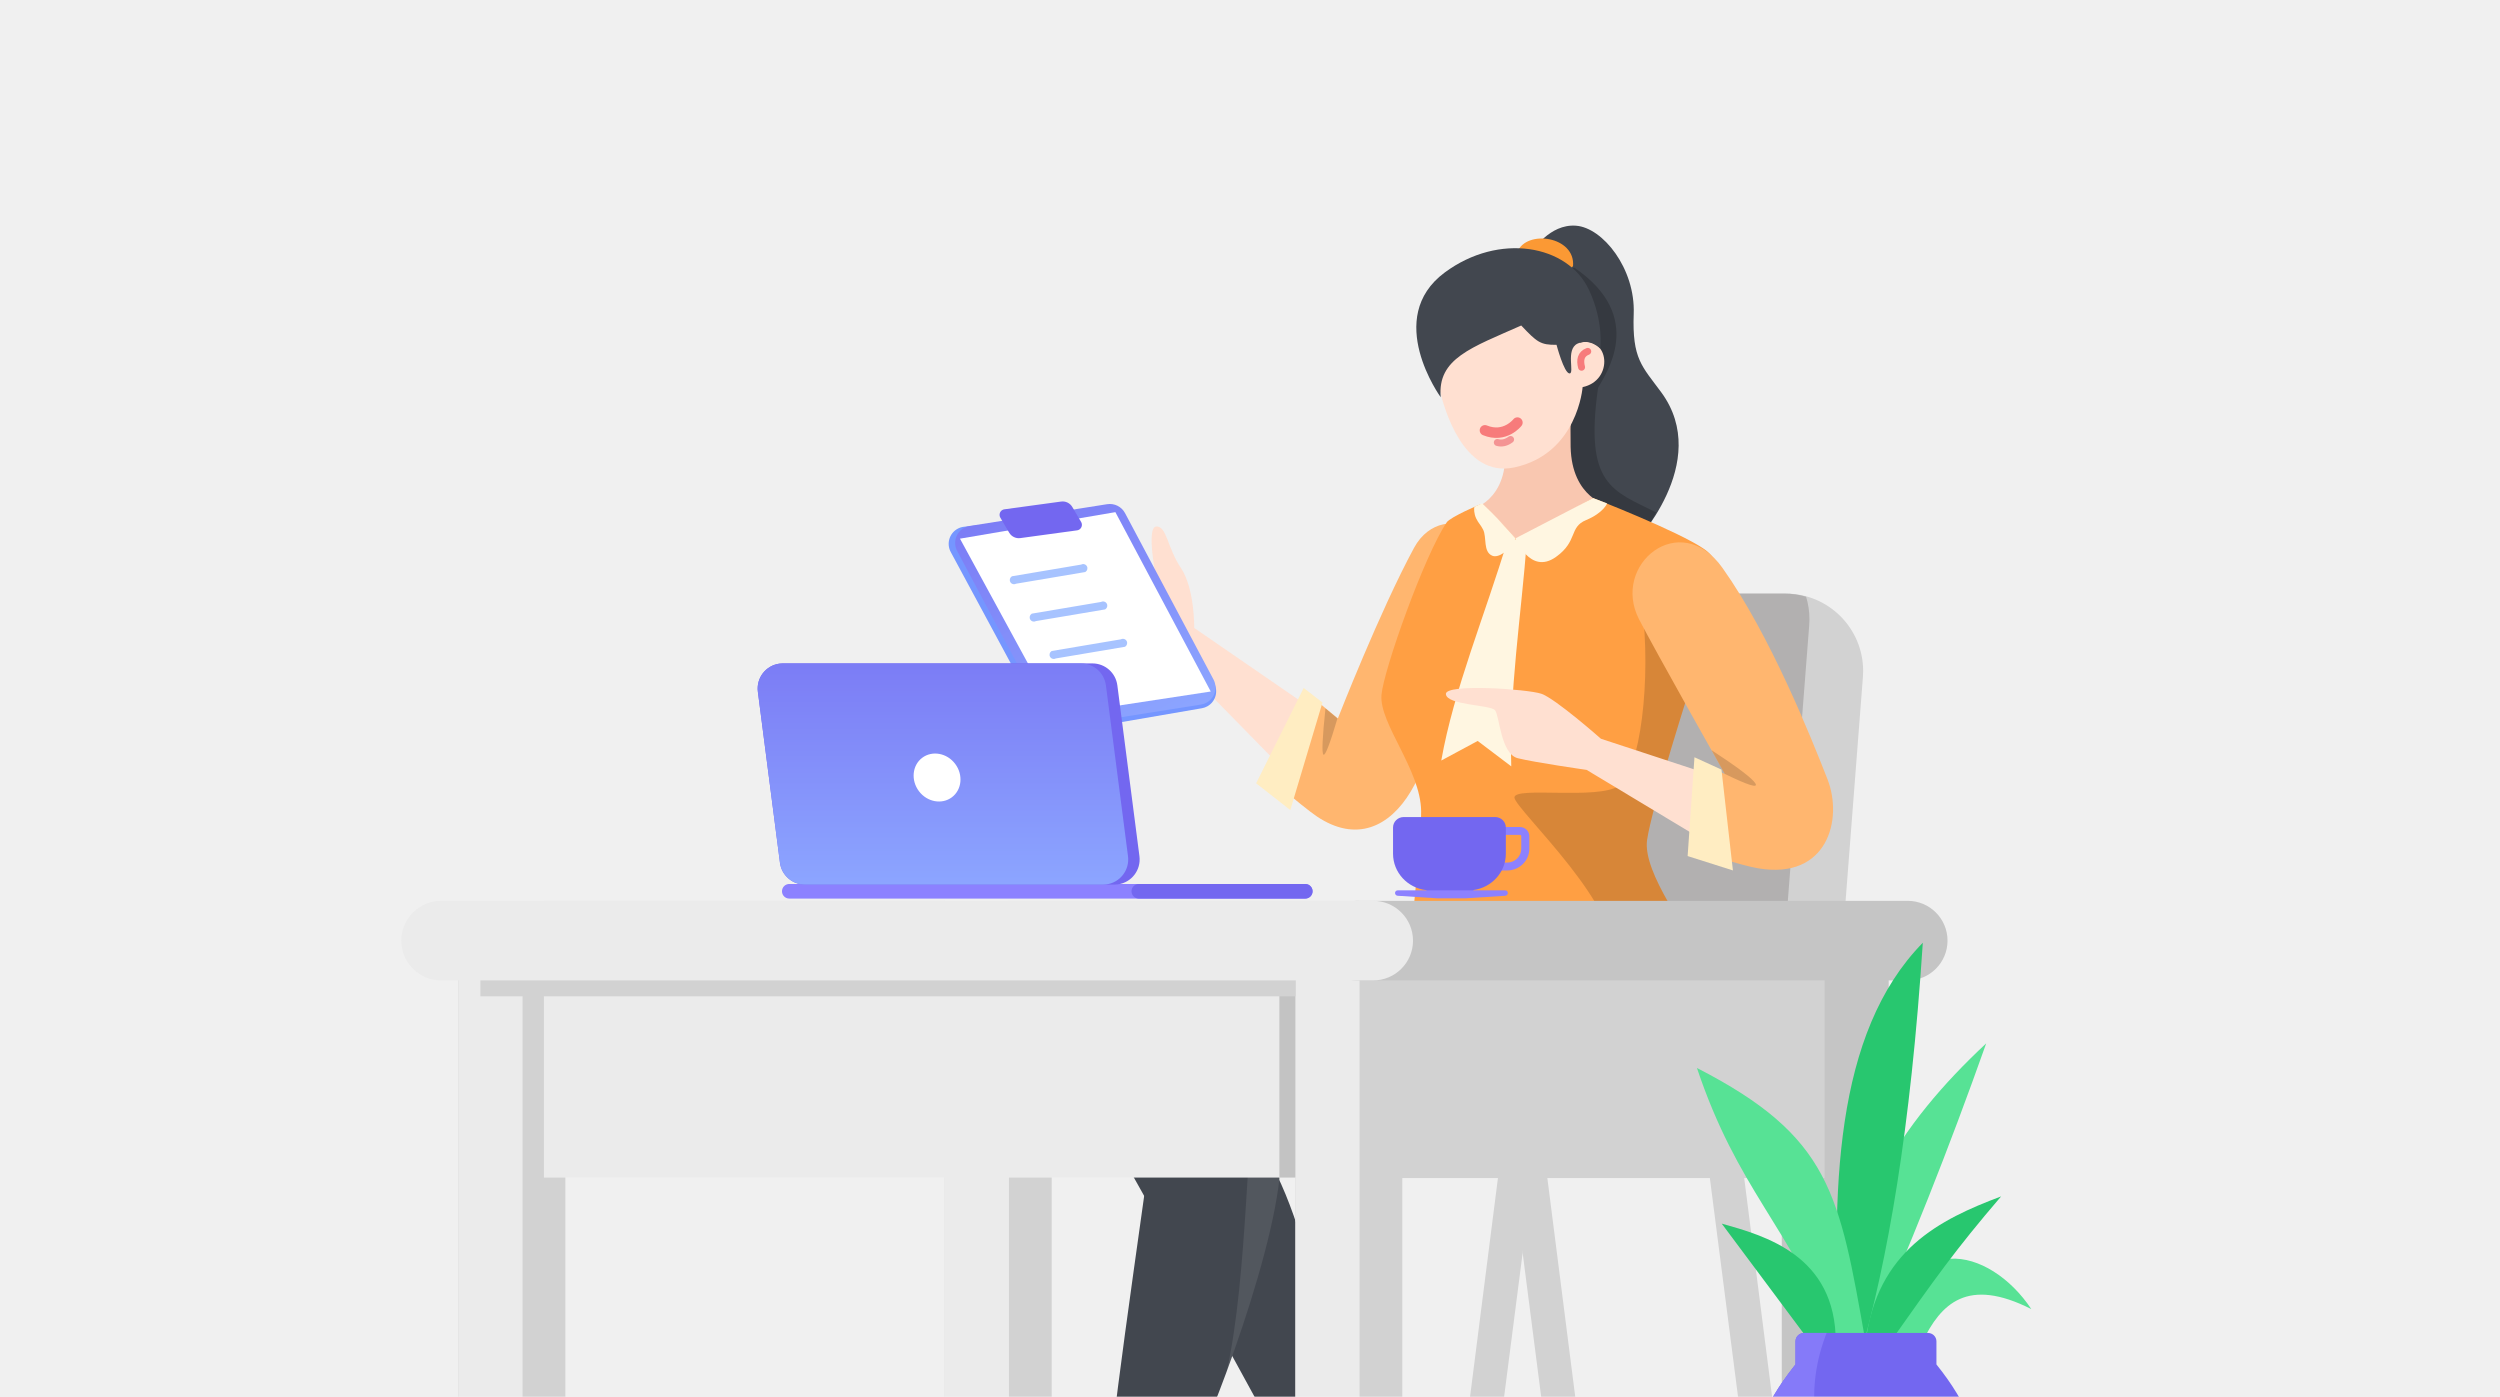
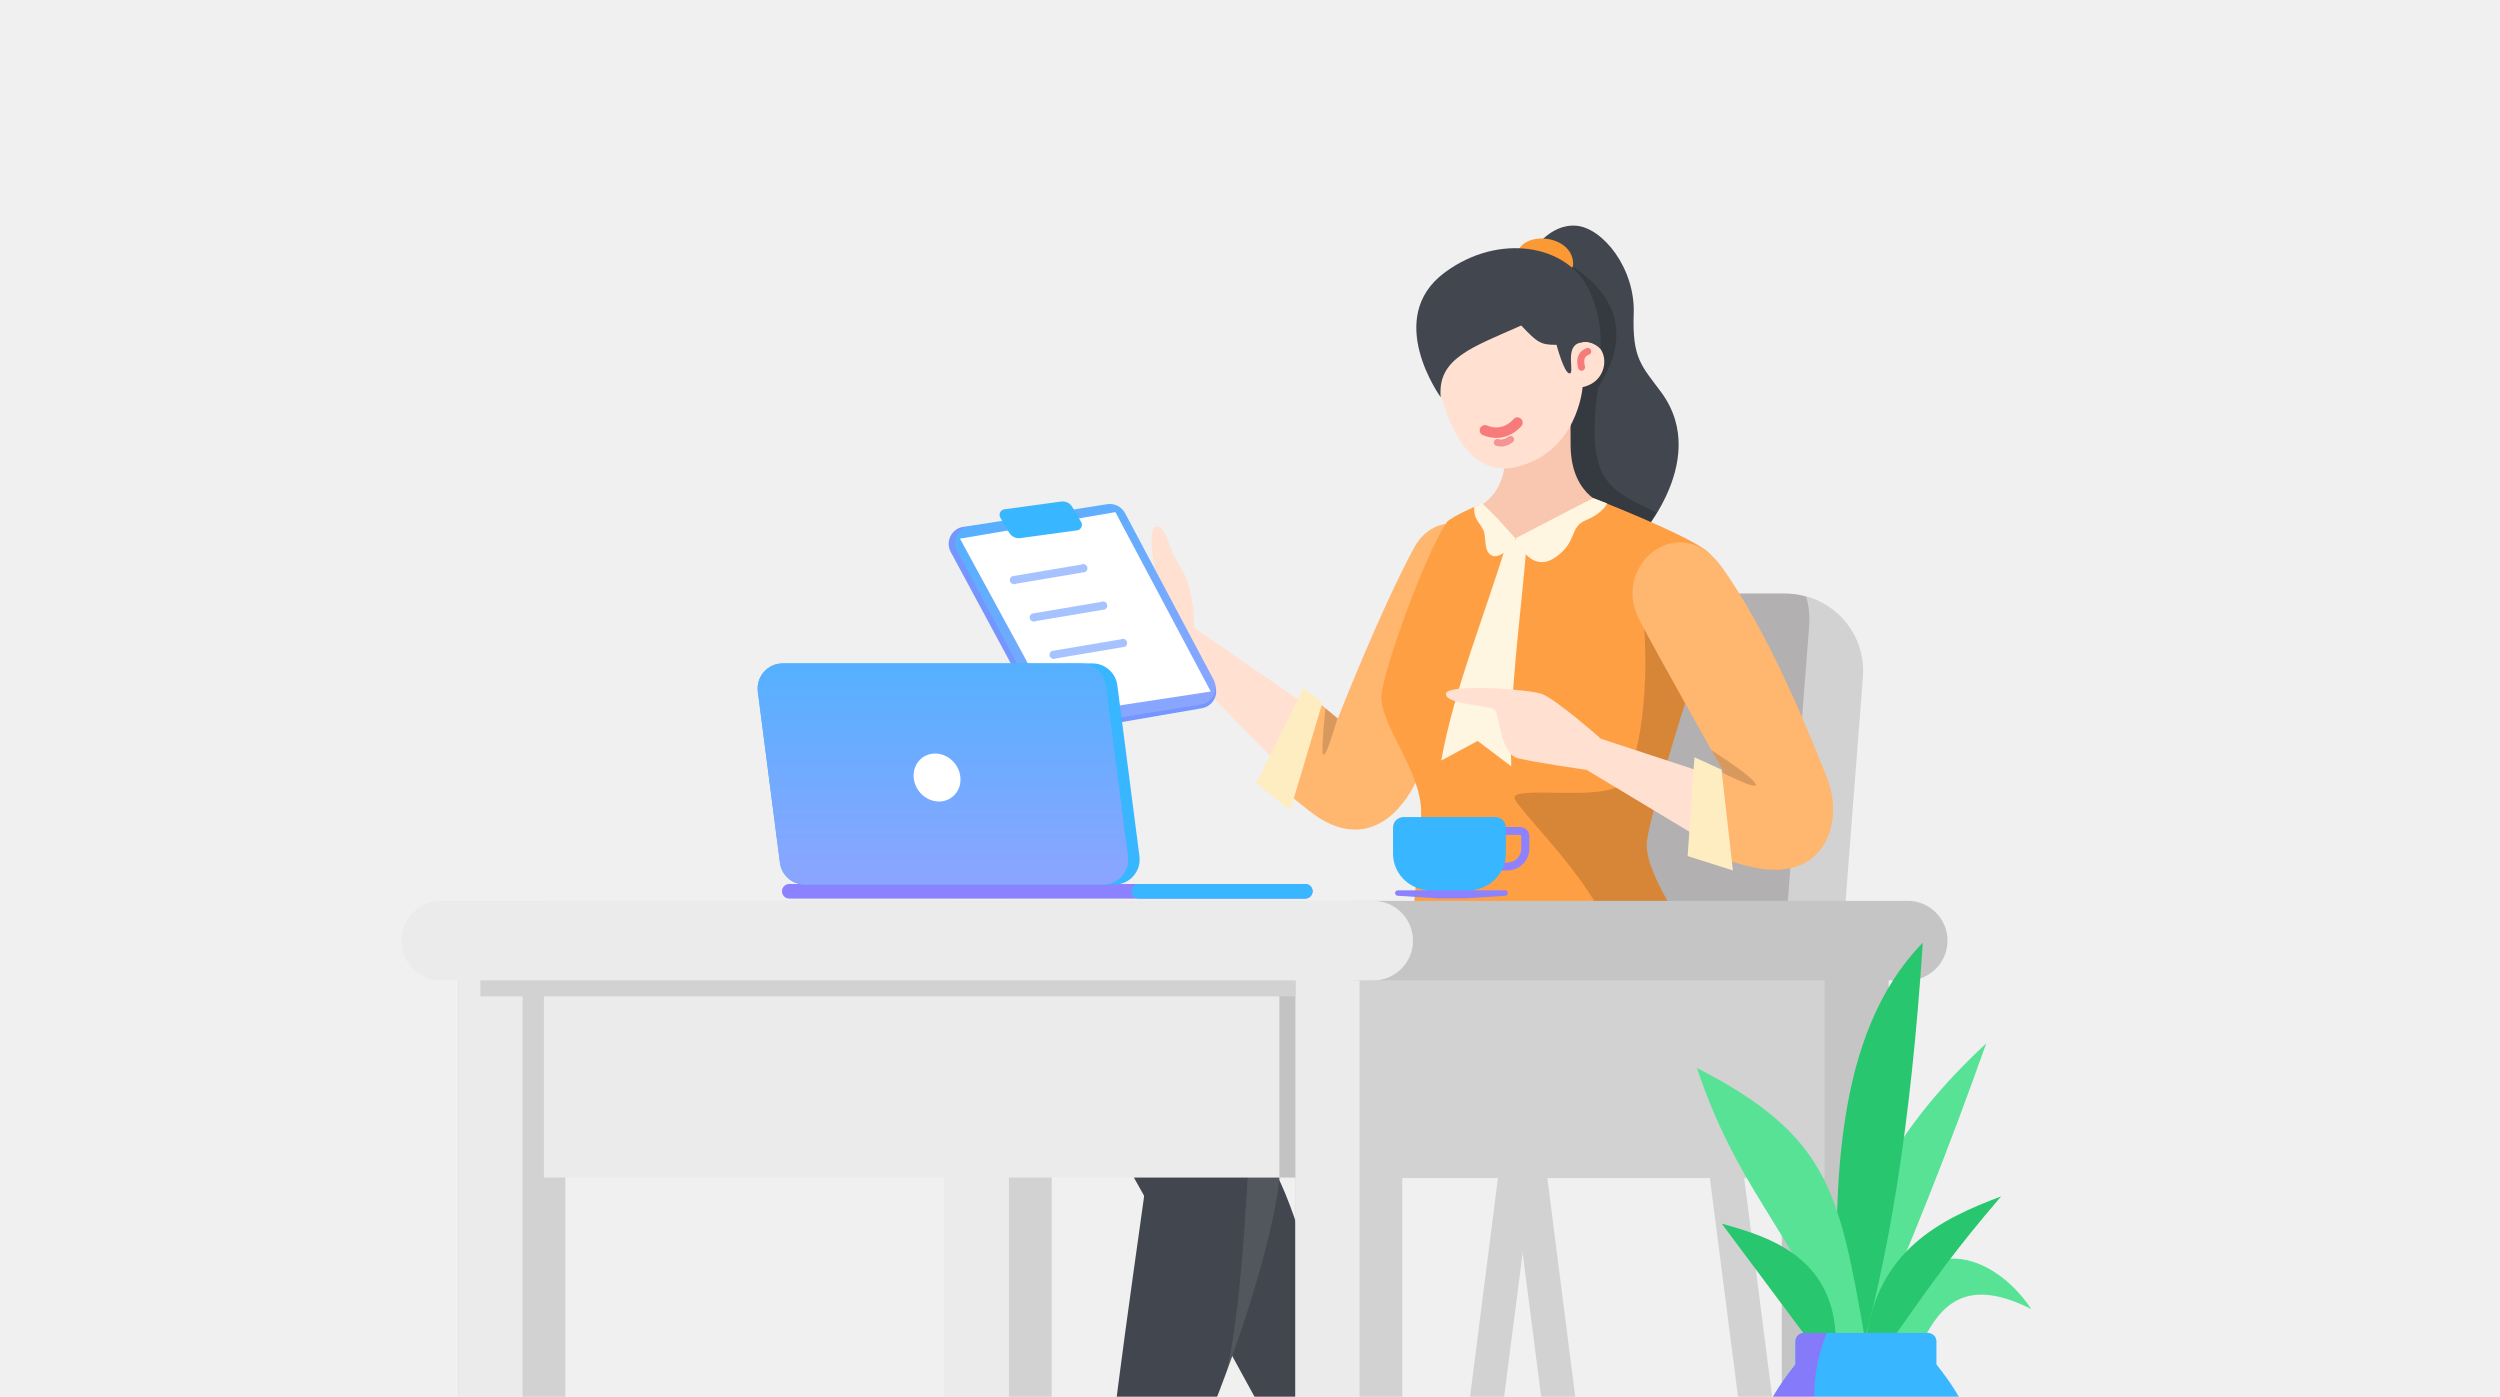
<svg xmlns="http://www.w3.org/2000/svg" xmlns:xlink="http://www.w3.org/1999/xlink" width="358px" height="200px" viewBox="0 0 358 200" version="1.1">
  <defs>
    <path d="M6,0 L352,0 C355.314,-6.08718376e-16 358,2.686 358,6 L358,200 L358,200 L0,200 L0,6 C-4.05812251e-16,2.686 2.686,6.08718376e-16 6,0 Z" id="path-1" />
    <linearGradient x1="68.669%" y1="-53.107%" x2="68.669%" y2="100%" id="linearGradient-3">
-       <stop stop-color="#7367F0" offset="0%" />
+       <stop stop-color="#38b6ff" offset="0%" />
      <stop stop-color="#8CA5FF" offset="100%" />
    </linearGradient>
    <linearGradient x1="68.669%" y1="-53.107%" x2="68.669%" y2="100%" id="linearGradient-4">
-       <stop stop-color="#7367F0" offset="0%" />
+       <stop stop-color="#38b6ff" offset="0%" />
      <stop stop-color="#8CA5FF" offset="100%" />
    </linearGradient>
    <path d="M7.952,0.064 L25.69,0.064 C26.366,0.064 26.914,0.603 26.914,1.268 L26.914,4.578 C31.399,10.144 33.642,15.71 33.642,21.277 C33.642,26.672 31.727,32.066 27.896,37.461 C27.668,37.784 27.293,37.976 26.894,37.976 L6.749,37.976 C6.349,37.976 5.975,37.784 5.746,37.461 C1.915,32.066 0,26.672 0,21.277 C0,15.815 2.159,10.354 6.477,4.893 L6.728,4.578 L6.728,1.268 C6.728,0.603 7.276,0.064 7.952,0.064 Z" id="path-5" />
  </defs>
  <g id="📝-Pages-New" stroke="none" stroke-width="1" fill="none" fill-rule="evenodd">
    <g id="Knowledge-Base" transform="translate(-670, -791)">
      <g id="Illustration" transform="translate(670, 791)">
        <mask id="mask-2" fill="white">
          <use xlink:href="#path-1" />
        </mask>
        <g id="Mask" />
        <g mask="url(#mask-2)">
          <g transform="translate(57, 30)">
            <g id="Chair4" transform="translate(121, 55)">
              <polygon id="Path" fill="#D2D2D2" points="38.077 71.363 28.831 143.879 33.679 143.815 42.925 72.042" />
              <polygon id="Path" fill="#D2D2D2" transform="translate(44.20678, 107.6211) scale(-1, 1) translate(-44.20678, -107.6211) " points="46.406 71.363 37.159 143.879 42.007 143.815 51.254 72.042" />
              <polygon id="Path" fill="#D2D2D2" transform="translate(72.39661, 107.6211) scale(-1, 1) translate(-72.39661, -107.6211) " points="74.596 71.363 65.349 143.879 70.197 143.815 79.444 72.042" />
              <path d="M0,75.186 C-5.12399906e-16,71.002 3.392,67.61 7.576,67.61 L36.218,67.61 C41.936,67.61 46.717,63.261 47.256,57.568 L51.76,10.042 C52.299,4.349 57.08,2.82683167e-15 62.798,0 L77.715,0 C83.839,6.51445281e-16 88.803,4.964 88.803,11.088 C88.803,11.374 88.792,11.659 88.77,11.944 L84.08,72.53 C83.633,78.304 78.817,82.762 73.025,82.762 L7.576,82.762 C3.392,82.762 5.12399906e-16,79.37 0,75.186 Z" id="Path" fill="#D2D2D2" />
              <path d="M77.51,-2.27373675e-13 C78.594,-2.27572851e-13 79.642,0.156 80.632,0.446 C80.945,1.469 81.113,2.555 81.113,3.68 C81.113,3.966 81.102,4.253 81.079,4.538 L76.394,64.893 C75.946,70.666 71.13,75.123 65.339,75.123 L0.071,75.123 L0.001,75.122 C0,75.073 9.36073955e-17,75.024 0,74.974 C6.90201459e-15,70.801 3.383,67.418 7.556,67.418 L36.107,67.418 C41.825,67.418 46.605,63.071 47.146,57.379 L51.645,10.039 C52.185,4.347 56.965,-2.24547053e-13 62.683,-2.27373675e-13 L77.51,-2.27373675e-13 Z" id="Combined-Shape" fill="#B2B0B0" />
            </g>
            <g id="Wom3.4" transform="translate(143, 100) scale(-1, 1) translate(-143, -100) translate(80, 0)">
              <g id="LLeg" transform="translate(28.09581, 104.5721)" fill="#42474F">
                <path d="M15.558,0.024 C22.487,0.333 61.05,8.844 68.057,10.29 C75.063,11.737 80.986,19.561 75.644,28.622 C69.643,38.793 54.16,67.679 50.401,74.191 C48.54,77.414 39.154,75.607 41.359,70.197 C45.469,60.113 47.378,34.78 57.857,25.544 C57.857,25.544 22.616,31.664 7.393,24.653 C-3.67,19.557 -1.167,-0.722 15.558,0.024 Z" id="Path" />
              </g>
              <g id="LArm" transform="translate(48.23367, 44.95087)">
                <path d="M43.754,14.969 C43.754,14.969 43.676,9.343 45.648,6.403 C47.62,3.463 47.698,0.34 49.191,0.442 C50.683,0.544 49.205,7.803 49.205,7.803 C49.205,7.803 51.099,7.081 52.459,6.168 C53.82,5.255 57.945,0.753 58.909,1.551 C60.543,2.91 57.911,10.578 56.477,12.111 C55.038,13.644 47.179,18.687 47.179,18.687 L27.93,38.329 L24.316,28.35 L43.754,14.969 Z" id="Path" fill="#FFE0D1" />
                <path d="M1.174,13.114 C4.398,20.574 10.299,34.278 12.732,38.367 C15.781,43.487 20.589,45.743 26.218,41.944 C27.214,41.272 29.23,39.651 32.266,37.082 L26.756,24.982 C24.374,26.944 23.183,27.925 23.183,27.925 C23.183,27.925 17.134,12.452 12.268,3.488 C8.054,-4.267 -3.732,1.772 1.174,13.114 Z" id="Path" fill="#FFB66F" />
                <path d="M23.245,27.933 C24.328,31.599 24.996,33.326 25.249,33.114 C25.503,32.902 25.406,30.696 24.959,26.496 L23.245,27.933 Z" id="Path" fill-opacity="0.16" fill="#000000" />
                <polygon id="Path-65" fill="#FFEDC2" points="25.387 25.652 29.994 41.05 34.888 37.217 28.077 23.567" />
              </g>
              <g id="Head" transform="translate(19.60132, 0)">
                <g id="Group-21" transform="translate(17.13841, 26.00611) rotate(12) translate(-17.13841, -26.00611) translate(4.638413, 2.506106)">
                  <path d="M15.016,2.524 C15.016,2.524 11.819,-0.875 8.127,0.216 C4.434,1.306 1.095,7.99 2.68,14.273 C4.258,20.557 3.073,21.85 1.159,26.085 C-3.983,37.477 9.656,46.638 9.656,46.638 L24.522,43.484 L19.211,15.738 L15.016,2.524 Z" id="Path" fill="#42474F" />
                  <path d="M9.606,6.059 C0.946,15.119 8.457,21.904 9.872,23.571 C14.734,36.855 10.866,38.412 5.454,42.76 L8.364,46.078 L16.706,42.599 L16.438,5.331 L9.606,6.059 Z" id="Path-50" fill-opacity="0.199" fill="#000000" />
                </g>
                <path d="M13.051,42.433 C13.051,42.433 18.329,41.374 18.485,33.986 C18.642,26.597 17.773,24.075 17.773,24.075 L27.726,23.895 C27.726,23.895 27.835,32.13 27.836,35.109 C27.841,42.351 33.426,43.191 33.426,43.191 C33.426,43.191 32.265,48.92 23.246,49.426 C16.204,49.822 13.051,42.433 13.051,42.433 Z" id="Path" fill="#F9C7B0" />
                <g id="Group-20" transform="translate(27.08848, 21.33915) rotate(12) translate(-27.08848, -21.33915) translate(13.58848, 5.339154)">
                  <path d="M1.995,4.913 C0.754,0.819 7.424,-1.657 9.383,1.292 C9.383,1.292 10.344,4.087 8.341,5.683 C5.631,7.835 1.995,4.913 1.995,4.913 Z" id="Path" fill="#FB9934" />
                  <path d="M3.36,15.846 C-1.08,15.674 -0.356,22.161 4.257,22.152 C4.257,22.152 6.936,31.367 16.237,31.367 C23.791,31.367 24.282,20.627 24.351,18.484 C24.425,16.2 24.434,8.695 24.434,8.695 L3.187,8.685 L3.36,15.846 Z" id="Path" fill="#FFE0D1" />
                  <path d="M5.69,19.846 C6.446,19.639 6.651,15.451 6.651,15.451 C8.913,15.003 9.311,14.493 11.02,11.694 C18.613,13.309 23.767,13.802 24.434,19.35 C24.434,19.35 30.136,6.54 20.146,1.987 C11.358,-2.013 2.087,1.745 0.469,8.729 C-0.677,13.659 0.637,17.28 0.637,17.28 C0.637,17.28 1.788,15.451 3.677,15.908 C5.567,16.365 4.934,20.052 5.69,19.846 Z" id="Path" fill="#42474F" />
                  <path d="M14.608,24.436 C14.608,24.436 16.137,26.901 19.119,26.027" id="Path" stroke="#F77B7B" stroke-width="1.5" stroke-linecap="round" transform="translate(16.86349, 25.32509) rotate(-18) translate(-16.86349, -25.32509) " />
                  <path d="M15.903,27.378 C16.603,27.671 17.267,27.671 17.848,27.334" id="Path" stroke="#F49494" stroke-linecap="round" transform="translate(16.87519, 27.46345) rotate(2) translate(-16.87519, -27.46345) " />
                  <path d="M3.565,19.444 C3.844,18.44 3.72,17.563 2.721,17.162" id="Path-8" stroke="#F77B7B" stroke-linecap="round" transform="translate(3.207757, 18.30307) rotate(-13) translate(-3.207757, -18.30307) " />
                </g>
              </g>
              <g id="Group-19" transform="translate(16.70562, 41.32406)">
                <path d="M34.241,0.88 C34.362,0.874 38.619,2.737 39.109,3.456 C42.302,8.137 48.165,24.612 48.466,28.186 C48.807,32.308 42.859,38.875 42.786,44.843 C42.721,50.812 45.33,68.784 44.318,70.463 C43.314,72.141 36.716,80.116 35.339,80.148 C33.955,80.181 32.921,75.994 30.824,76.085 C28.735,76.176 24.379,81.727 22.501,81.688 C20.631,81.647 1.248,69.377 2.729,65.882 C4.219,62.386 11.134,53.698 10.429,48.935 C9.733,44.173 4.171,26.592 2.163,20.609 C0.163,14.625 -1.448,9.859 2.284,7.284 C6.017,4.71 18.161,0 18.161,0 L29.035,6.078 C29.035,6.078 33.61,0.91 34.241,0.88 Z" id="Path" fill="#FF9F43" />
                <path d="M30.375,5.909 C33.636,16.745 38.112,27.423 39.904,37.585 L34.69,34.778 L29.881,38.419 C30.221,27.854 28.446,16.762 27.63,5.909 L30.375,5.909 Z" id="Path" fill="#FFF6E1" />
                <path d="M11.326,14.23 L11.202,15.106 C9.741,25.988 11.47,39.194 14.467,41.208 C17.525,43.265 29.43,41.247 29.43,42.875 C29.43,44.504 12.978,59.43 15.679,66.566 C17.164,70.489 16.667,73.978 14.187,77.033 L13.468,76.549 C7.848,72.741 1.883,67.879 2.729,65.882 C4.219,62.386 11.134,53.698 10.429,48.935 C9.761,44.363 4.608,27.978 2.42,21.381 L1.723,19.289 C0.913,16.837 0.239,14.615 0.076,12.698 L0.579,12.373 C8.614,7.226 12.197,7.845 11.326,14.23 L11.326,14.23 Z" id="Path" fill-opacity="0.16" fill="#000000" />
                <path d="M16.154,0.767 L18.161,0 L29.274,5.763 C29.274,5.763 27.184,11.076 23.484,8.43 C20.312,6.168 21.65,4.177 19.164,3.15 C16.687,2.123 16.154,0.767 16.154,0.767 Z" id="Path" fill="#FFF6E1" />
                <path d="M29.274,5.763 C30.079,7.551 31.717,8.596 32.563,8.271 C33.961,7.734 33.361,5.597 33.912,4.518 C34.306,3.752 34.561,3.636 34.906,2.917 C35.227,2.257 35.24,1.466 35.158,1.247 L34.065,0.751 C33.063,1.694 32.329,2.417 31.863,2.917 C31.283,3.541 30.419,4.49 29.274,5.763 Z" id="Path" fill="#FFF6E1" />
              </g>
              <g id="RArm" transform="translate(0, 47.66368)">
                <path d="M33.745,28.126 C33.745,28.126 40.288,22.348 42.29,21.678 C44.293,21.007 56.022,20.202 55.949,21.717 C55.864,23.34 49.564,23.247 48.912,24.045 C48.259,24.844 48.11,30.302 45.643,30.915 C43.18,31.528 35.798,32.584 35.798,32.584 L18.138,43.213 L17.383,33.501 L33.745,28.126 Z" id="Path" fill="#FFE0D1" />
                <path d="M16.341,3.661 C9.448,13.369 3.563,28.156 1.304,33.921 C-0.955,39.686 1.324,48.381 11.257,46.674 C12.375,46.482 14.188,46.001 16.696,45.23 L19.07,31.878 C17.029,32.733 16.008,33.161 16.008,33.161 C16.008,33.161 25.88,15.699 28.291,11.017 C32.318,3.2 22.412,-4.892 16.341,3.661 Z" id="Path" fill="#FFB66F" />
                <path d="M16.008,33.161 C12.665,34.79 11.204,35.247 11.624,34.53 C12.045,33.813 14.137,32.225 17.9,29.765 L16.008,33.161 Z" id="Path" fill-opacity="0.16" fill="#000000" />
                <polygon id="Path-64" fill="#FFEDC2" points="16.486 32.544 14.847 46.982 21.331 44.925 20.353 30.776" />
              </g>
              <g id="RLeg" transform="translate(15.94627, 101.5411)">
                <path d="M6.757,0.134 C-1.984,13.276 -1.129,22.783 9.321,28.653 C22.707,36.172 63.994,27.364 63.994,27.364 C63.994,27.364 63.262,33.248 63.994,38.496 C65.907,52.202 75.004,75.037 76.928,77.906 C79.59,81.874 87.697,78.881 87.85,75.577 C88.003,72.274 81.738,30.078 80.785,22.032 C79.838,13.985 76.846,12.816 68.106,10.617 C66.099,10.111 42.356,4.223 40.181,4.395 C27.723,5.378 16.581,3.957 6.757,0.134 Z" id="Path" fill="#42474F" />
                <path d="M16.28,26.462 C29.834,27.977 65.717,24.853 67.158,26.273 C68.534,27.628 68.304,51.208 71.391,64.855 C68.35,56.586 65.059,46.126 63.994,38.496 C63.262,33.248 63.994,27.364 63.994,27.364 L62.592,27.644 C55.277,29.062 21.363,35.15 9.321,28.653 C2.258,24.842 -0.475,18.942 1.123,10.952 C3.049,20.377 8.102,25.547 16.28,26.462 Z" id="Path" fill-opacity="0.192" fill="#FFFFFF" opacity="0.44" />
                <ellipse id="Oval" fill-opacity="0.192" fill="#FFFFFF" transform="translate(86.56548, 23.11196) rotate(13) translate(-86.56548, -23.11196) " cx="86.565" cy="23.112" rx="2.278" ry="4.168" />
                <ellipse id="Oval" fill-opacity="0.192" fill="#FFFFFF" transform="translate(75.93463, 20.45977) rotate(-16) translate(-75.93463, -20.45977) " cx="75.935" cy="20.46" rx="3.037" ry="4.547" />
              </g>
            </g>
            <g id="Example-Task1" transform="translate(97.77145, 58.16383) rotate(-28) translate(-97.77145, -58.16383) translate(85.27145, 37.16383)">
              <g id="Group-3" transform="translate(-0, -0)">
                <path d="M3.716,1.906 L22.562,9.467 C23.474,9.833 24.082,10.706 24.108,11.688 L24.819,38.439 C24.855,39.799 23.781,40.931 22.421,40.967 C22.137,40.975 21.855,40.933 21.585,40.845 L2.19,34.461 C1.184,34.13 0.502,33.193 0.496,32.135 L0.334,4.207 C0.326,2.846 1.423,1.737 2.784,1.729 C3.103,1.727 3.42,1.787 3.716,1.906 Z" id="Rectangle" fill="#7596FF" fill-rule="nonzero" />
                <path d="M4.482,2.186 L23.325,8.676 C24.32,9.019 24.987,9.954 24.987,11.006 L24.987,37.988 C24.987,39.348 23.884,40.452 22.523,40.452 C22.25,40.452 21.979,40.406 21.72,40.317 L2.877,33.827 C1.883,33.484 1.216,32.549 1.216,31.497 L1.216,4.515 C1.216,3.155 2.319,2.051 3.68,2.051 C3.953,2.051 4.224,2.097 4.482,2.186 Z" id="Rectangle" fill="url(#linearGradient-3)" />
                <polygon id="Rectangle" fill="#FFFFFF" fill-rule="nonzero" points="2.399 3.14 23.831 10.235 23.831 39.326 2.691 31.91" />
-                 <path d="M9.99,2.414 L17.686,5.25 C18.291,5.473 18.703,6.037 18.731,6.682 L18.84,9.177 C18.859,9.618 18.517,9.992 18.075,10.011 C17.969,10.016 17.863,9.999 17.764,9.962 L10.068,7.126 C9.463,6.903 9.051,6.339 9.023,5.695 L8.914,3.199 C8.895,2.758 9.238,2.384 9.679,2.365 C9.785,2.361 9.891,2.377 9.99,2.414 Z" id="Rectangle" fill="#7367F0" fill-rule="nonzero" />
+                 <path d="M9.99,2.414 L17.686,5.25 C18.291,5.473 18.703,6.037 18.731,6.682 L18.84,9.177 C18.859,9.618 18.517,9.992 18.075,10.011 C17.969,10.016 17.863,9.999 17.764,9.962 L10.068,7.126 C9.463,6.903 9.051,6.339 9.023,5.695 L8.914,3.199 C8.895,2.758 9.238,2.384 9.679,2.365 C9.785,2.361 9.891,2.377 9.99,2.414 Z" id="Rectangle" fill="#38b6ff" fill-rule="nonzero" />
                <path d="M15.985,14.567 C16.321,14.567 16.593,14.839 16.593,15.173 C16.593,15.484 16.358,15.74 16.056,15.775 L15.985,15.779 L6.456,12.605 C6.12,12.605 5.848,12.334 5.848,11.999 C5.848,11.688 6.083,11.432 6.385,11.397 L6.456,11.393 L15.985,14.567 Z" id="Path" fill="#A7C3FF" />
                <path d="M15.985,20.628 C16.321,20.628 16.593,20.899 16.593,21.234 C16.593,21.545 16.358,21.801 16.056,21.836 L15.985,21.84 L6.456,18.666 C6.12,18.666 5.848,18.394 5.848,18.06 C5.848,17.749 6.083,17.493 6.385,17.458 L6.456,17.454 L15.985,20.628 Z" id="Path" fill="#A7C3FF" />
                <path d="M15.985,26.689 C16.321,26.689 16.593,26.96 16.593,27.295 C16.593,27.605 16.358,27.862 16.056,27.897 L15.985,27.901 L6.456,24.726 C6.12,24.726 5.848,24.455 5.848,24.12 C5.848,23.809 6.083,23.553 6.385,23.518 L6.456,23.514 L15.985,26.689 Z" id="Path" fill="#A7C3FF" />
              </g>
            </g>
            <g id="Group-26" transform="translate(0, 99)">
              <g id="Group-25" transform="translate(8.649351, 0)">
                <polygon id="Rectangle" fill="#D2D2D2" points="69.648 3.799 84.956 3.799 84.956 100.493 69.648 100.493" />
                <polygon id="Rectangle" fill="#EBEBEB" points="69.648 -1.78512303e-13 78.833 -1.78512303e-13 78.833 100.493 69.648 100.493" />
                <polygon id="Rectangle" fill="#D2D2D2" points="1.05161699e-15 3.799 75.777 3.799 75.777 32.801 15.308 32.801 15.308 100.493 1.05161699e-15 100.493" />
                <polygon id="Rectangle" fill="#EBEBEB" points="1.01974981e-15 3.799 9.185 3.799 9.185 100.493 1.01974981e-15 100.493" />
              </g>
              <g id="Group-25">
                <polygon id="Rectangle" fill="#C5C5C5" points="198.15 3.799 213.459 3.799 213.459 100.493 198.15 100.493" />
                <polygon id="Rectangle" fill="#D2D2D2" points="128.503 3.799 204.28 3.799 204.28 39.699 143.811 39.699 143.811 100.493 128.503 100.493" />
                <polygon id="Rectangle" fill="#EBEBEB" points="20.89 -2.81575148e-13 137.599 -4.04882098e-13 137.599 39.628 20.89 39.628" />
                <polygon id="Rectangle" fill="#C3C3C3" points="126.207 3.799 135.392 3.799 135.392 39.628 126.207 39.628" />
                <polygon id="Rectangle" fill="#EBEBEB" points="128.503 3.799 137.688 3.799 137.688 100.493 128.503 100.493" />
                <path d="M137.299,0 L216.186,0 C219.333,2.97461293e-15 221.885,2.551 221.885,5.698 C221.885,8.845 219.333,11.396 216.186,11.396 L137.299,11.396 C134.152,11.396 131.601,8.845 131.601,5.698 C131.601,2.551 134.152,5.7810075e-16 137.299,0 Z" id="Rectangle" fill="#C5C5C5" />
                <polygon id="Rectangle" fill="#D2D2D2" points="11.794 2.279 128.503 2.279 128.503 13.676 11.794 13.676" />
                <path d="M6.164,-1.78139615e-14 L139.644,-1.78139615e-14 C142.791,6.58155786e-15 145.342,2.551 145.342,5.698 C145.342,8.845 142.791,11.396 139.644,11.396 L6.164,11.396 C3.017,11.396 0.466,8.845 0.466,5.698 C0.466,2.551 3.017,-1.90122176e-14 6.164,-1.78139615e-14 Z" id="Rectangle" fill="#EBEBEB" />
              </g>
            </g>
            <g id="Cup" transform="translate(152, 93) scale(-1, 1) translate(-152, -93) translate(142, 87)">
              <path d="M5.196,1.431 L1.346,1.431 C0.603,1.431 0,2.018 0,2.743 L0,4.541 C0,6.259 1.428,7.651 3.19,7.651 L5.196,7.651 C5.514,7.651 5.773,7.4 5.773,7.089 C5.773,6.778 5.514,6.526 5.196,6.526 L3.19,6.526 C2.065,6.526 1.154,5.638 1.154,4.541 L1.154,2.743 C1.154,2.64 1.24,2.556 1.346,2.556 L5.196,2.556 C5.514,2.556 5.773,2.304 5.773,1.993 C5.773,1.683 5.514,1.431 5.196,1.431 Z" id="Path" fill="#8C81FF" />
-               <path d="M17.979,0 C18.828,0 19.517,0.672 19.517,1.5 L19.517,5.25 C19.517,7.95 17.427,10.174 14.738,10.467 L14.737,11.25 L8.003,11.25 L8.003,10.45 C5.382,10.096 3.363,7.903 3.363,5.25 L3.363,1.5 C3.363,0.672 4.052,0 4.902,0 L17.979,0 Z" id="Path" fill="#7367F0" />
+               <path d="M17.979,0 C18.828,0 19.517,0.672 19.517,1.5 L19.517,5.25 C19.517,7.95 17.427,10.174 14.738,10.467 L14.737,11.25 L8.003,11.25 L8.003,10.45 C5.382,10.096 3.363,7.903 3.363,5.25 L3.363,1.5 C3.363,0.672 4.052,0 4.902,0 L17.979,0 Z" id="Path" fill="#38b6ff" />
              <path d="M3.452,10.5 L18.856,10.5 C19.063,10.5 19.231,10.668 19.231,10.875 C19.231,11.086 19.067,11.261 18.857,11.274 L13.196,11.641 L13.196,11.641 L9.157,11.641 L3.451,11.274 C3.241,11.261 3.077,11.086 3.077,10.875 C3.077,10.668 3.245,10.5 3.452,10.5 Z" id="Rectangle" fill="#8C81FF" />
            </g>
            <g id="FacingBack-Laptop3" transform="translate(51, 65)">
              <path d="M5.027,31.585 L78.915,31.585 C79.493,31.585 79.961,32.053 79.961,32.631 C79.961,33.209 79.493,33.677 78.915,33.677 L5.027,33.677 C4.45,33.677 3.981,33.209 3.981,32.631 C3.981,32.053 4.45,31.585 5.027,31.585 Z" id="Rectangle" fill="#8C81FF" />
-               <path d="M55.078,31.585 L78.915,31.585 C79.493,31.585 79.961,32.053 79.961,32.631 C79.961,33.209 79.493,33.677 78.915,33.677 L55.078,33.677 C54.5,33.677 54.032,33.209 54.032,32.631 C54.032,32.053 54.5,31.585 55.078,31.585 Z" id="Rectangle" fill="#7367F0" />
-               <path d="M4.095,0 L48.433,0 C50.243,-7.76541381e-16 51.772,1.344 52.004,3.138 L55.168,27.614 C55.423,29.586 54.031,31.391 52.059,31.646 C51.906,31.665 51.752,31.675 51.597,31.675 L7.26,31.675 C5.45,31.675 3.921,30.332 3.689,28.537 L0.525,4.062 C0.27,2.09 1.662,0.285 3.634,0.03 C3.787,0.01 3.941,2.8351131e-17 4.095,0 Z" id="Rectangle" fill="#7367F0" />
+               <path d="M55.078,31.585 L78.915,31.585 C79.493,31.585 79.961,32.053 79.961,32.631 C79.961,33.209 79.493,33.677 78.915,33.677 L55.078,33.677 C54.5,33.677 54.032,33.209 54.032,32.631 C54.032,32.053 54.5,31.585 55.078,31.585 Z" id="Rectangle" fill="#38b6ff" />
+               <path d="M4.095,0 L48.433,0 C50.243,-7.76541381e-16 51.772,1.344 52.004,3.138 L55.168,27.614 C55.423,29.586 54.031,31.391 52.059,31.646 C51.906,31.665 51.752,31.675 51.597,31.675 L7.26,31.675 C5.45,31.675 3.921,30.332 3.689,28.537 L0.525,4.062 C0.27,2.09 1.662,0.285 3.634,0.03 C3.787,0.01 3.941,2.8351131e-17 4.095,0 Z" id="Rectangle" fill="#38b6ff" />
              <path d="M4.095,0 L46.795,0 C48.605,9.99815459e-16 50.133,1.344 50.366,3.138 L53.53,27.614 C53.785,29.586 52.393,31.391 50.421,31.646 C50.268,31.665 50.114,31.675 49.959,31.675 L7.26,31.675 C5.45,31.675 3.921,30.332 3.689,28.537 L0.525,4.062 C0.27,2.09 1.662,0.285 3.634,0.03 C3.787,0.01 3.941,1.36061876e-15 4.095,0 Z" id="Rectangle" fill="url(#linearGradient-4)" />
              <ellipse id="Oval" fill="#FFFFFF" transform="translate(26.18607, 16.34168) rotate(-37) translate(-26.18607, -16.34168) " cx="26.186" cy="16.342" rx="3.249" ry="3.536" />
            </g>
            <g id="Group-79" transform="translate(186, 105)">
              <g id="Group-86">
                <path d="M23.979,58.234 C30.346,43.991 36.13,29.363 41.424,14.412 C29.228,25.78 19.744,39.63 21.095,58.234 L23.979,58.234 Z" id="Path-113" fill="#57E295" />
                <path d="M20.586,59.721 C19.079,35.435 19.718,12.88 32.347,0 C30.605,26.665 27.346,45.45 23.219,59.721 L20.586,59.721 Z" id="Rectangle" fill="#28C76F" />
                <path d="M20.007,57.192 C12.951,40.221 5.861,35.356 2.45563569e-14,17.935 C19.181,27.771 20.383,35.893 24.148,57.192 L20.007,57.192 Z" id="Path-112" fill="#57E295" />
                <path d="M16.209,57.192 L3.551,40.221 C9.665,41.944 19.883,44.735 19.883,57.192 L16.209,57.192 Z" id="Path-114" fill="#28C76F" />
                <path d="M28.048,57.192 L32.271,57.192 C34.954,51.651 38.735,47.837 47.884,52.461 C41.887,43.427 29.583,40.694 28.048,57.192 Z" id="Path-116" fill="#57E295" />
                <path d="M24.164,57.192 L27.675,57.192 C34.12,48.078 36.891,44.106 43.56,36.323 C34.774,39.62 25.756,44.106 24.164,57.192 Z" id="Path-117" fill="#28C76F" />
              </g>
              <g id="Group-85" transform="translate(7.384615, 55.8125)">
                <mask id="mask-6" fill="white">
                  <use xlink:href="#path-5" />
                </mask>
-                 <use id="Rectangle" fill="#7367F0" xlink:href="#path-5" />
+                 <use id="Rectangle" fill="#38b6ff" xlink:href="#path-5" />
                <path d="M-4.282,-0.978 L11.622,-0.978 C4.008,16.458 19.027,26.784 11.622,44.155 L-4.282,44.155 L-4.282,-0.978 Z" id="Rectangle" fill="#857AF9" mask="url(#mask-6)" />
              </g>
            </g>
          </g>
        </g>
      </g>
    </g>
  </g>
</svg>
